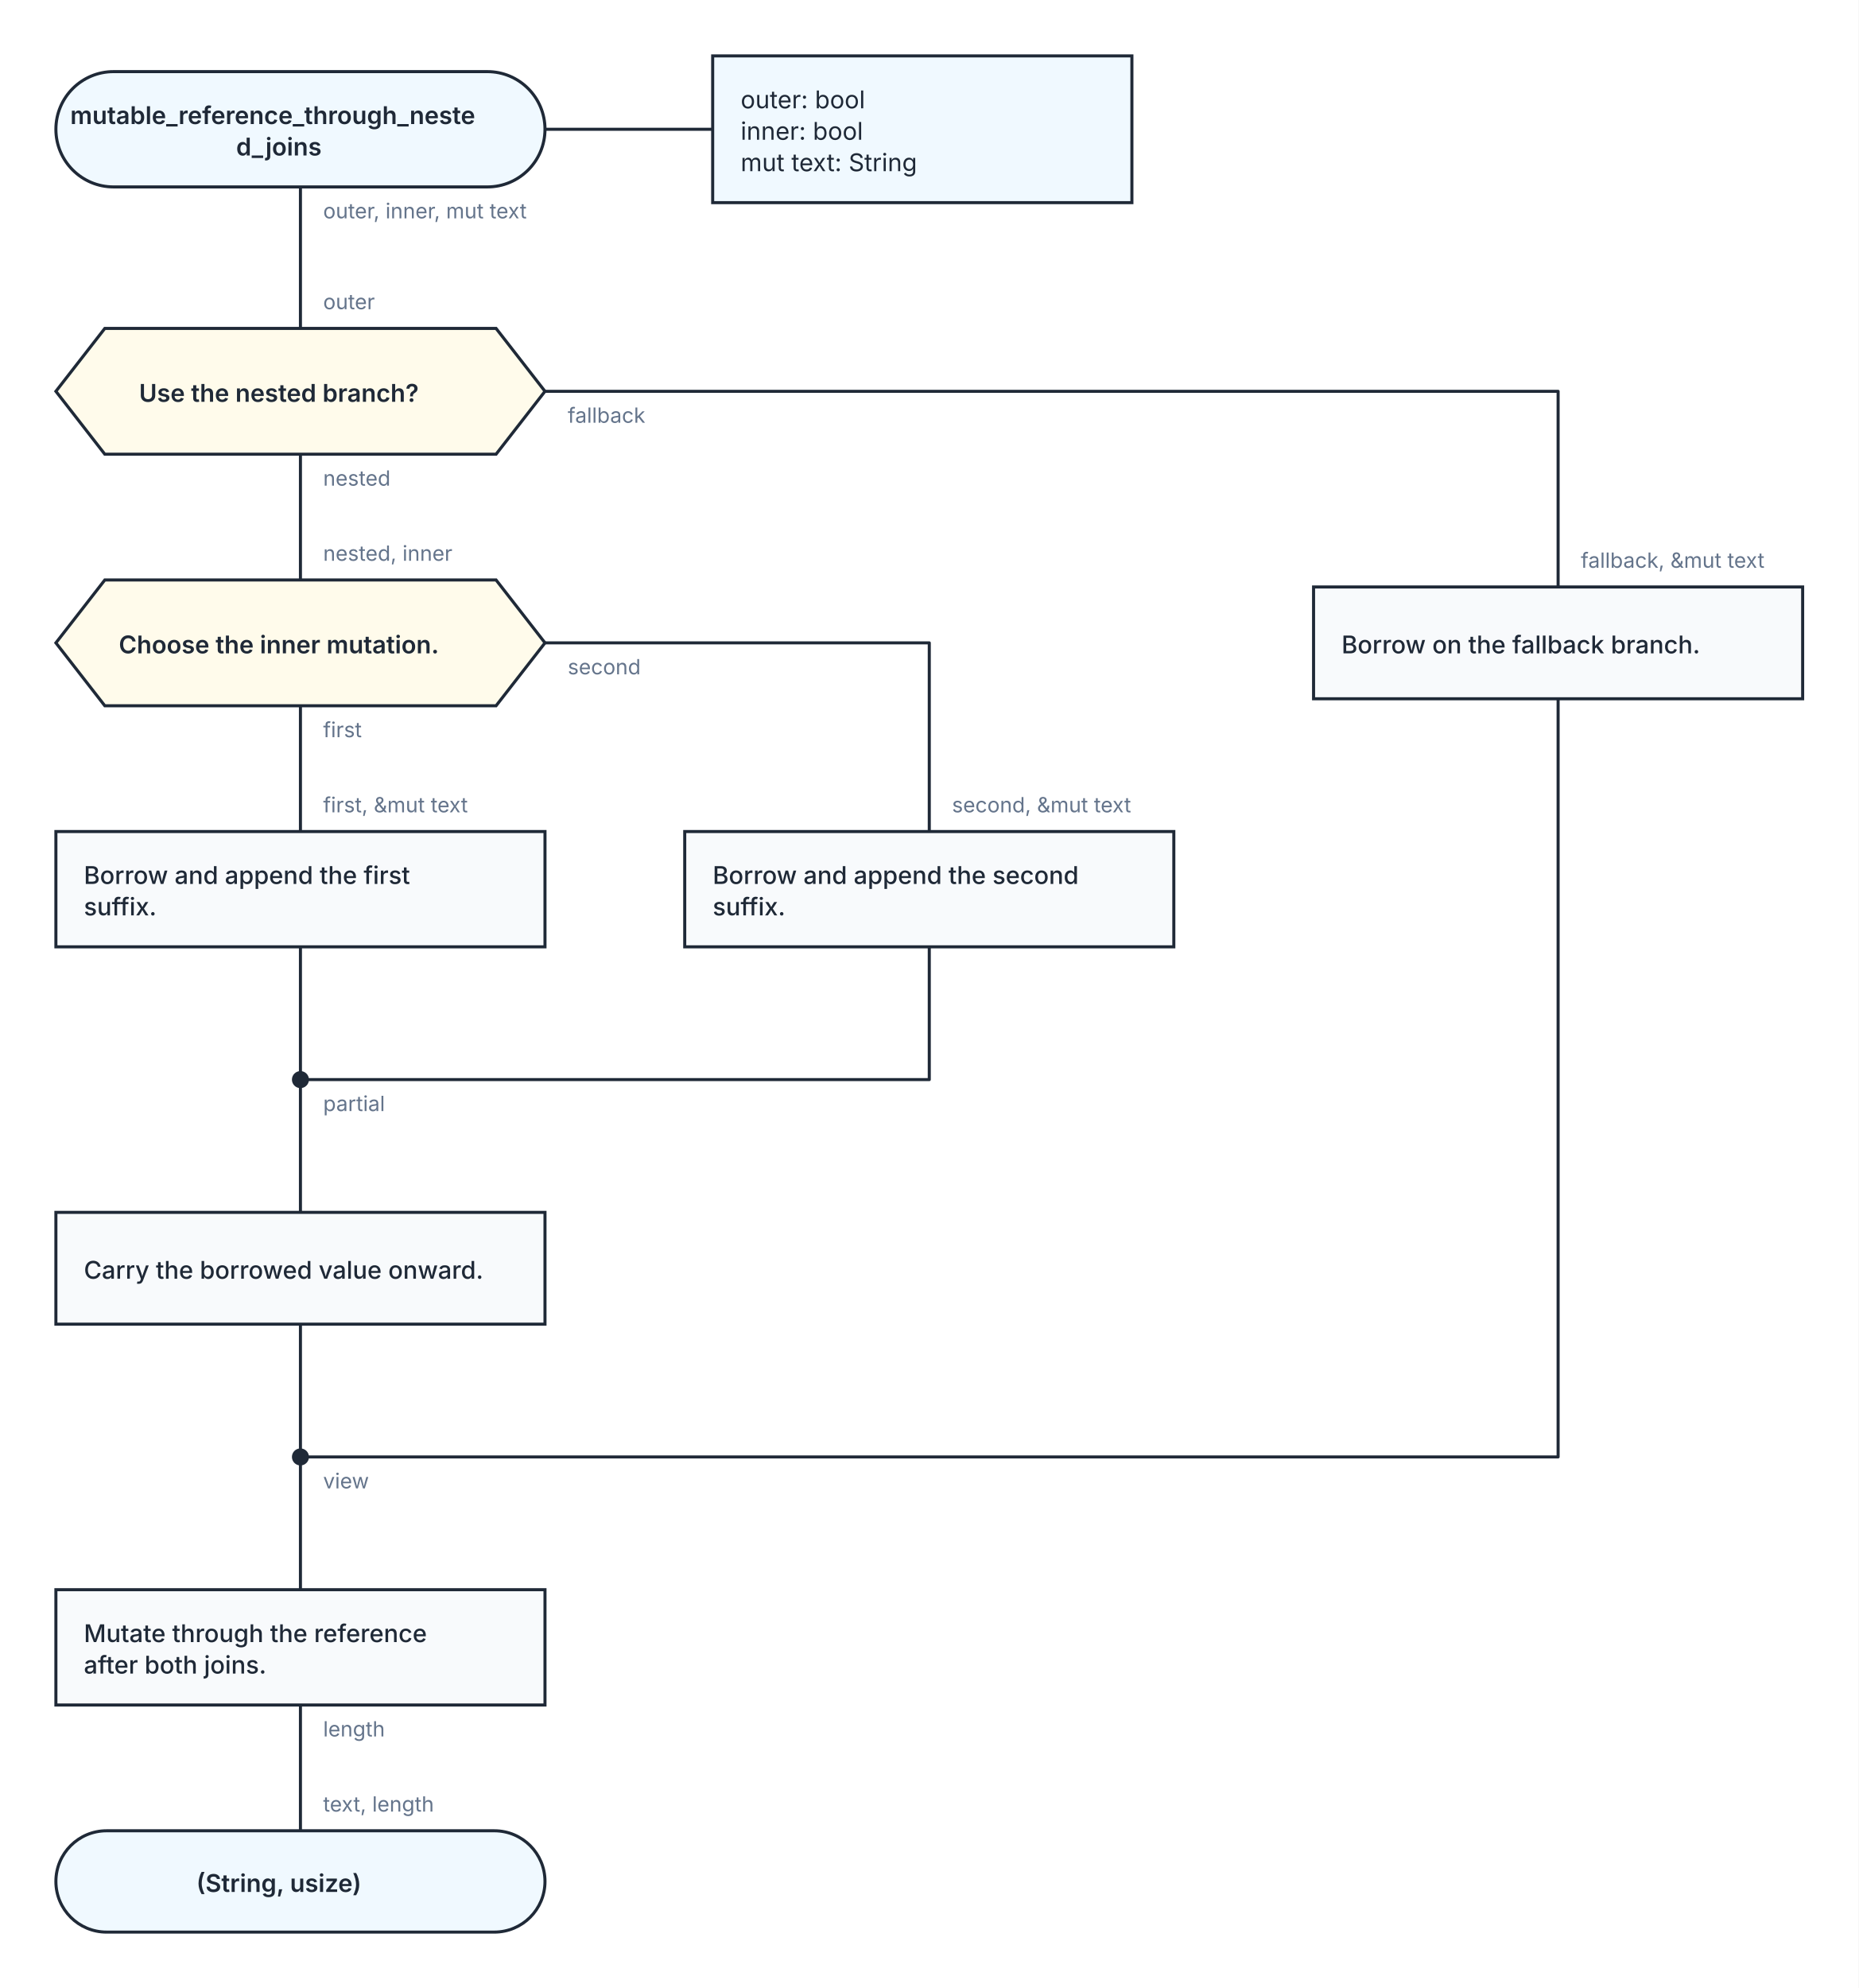
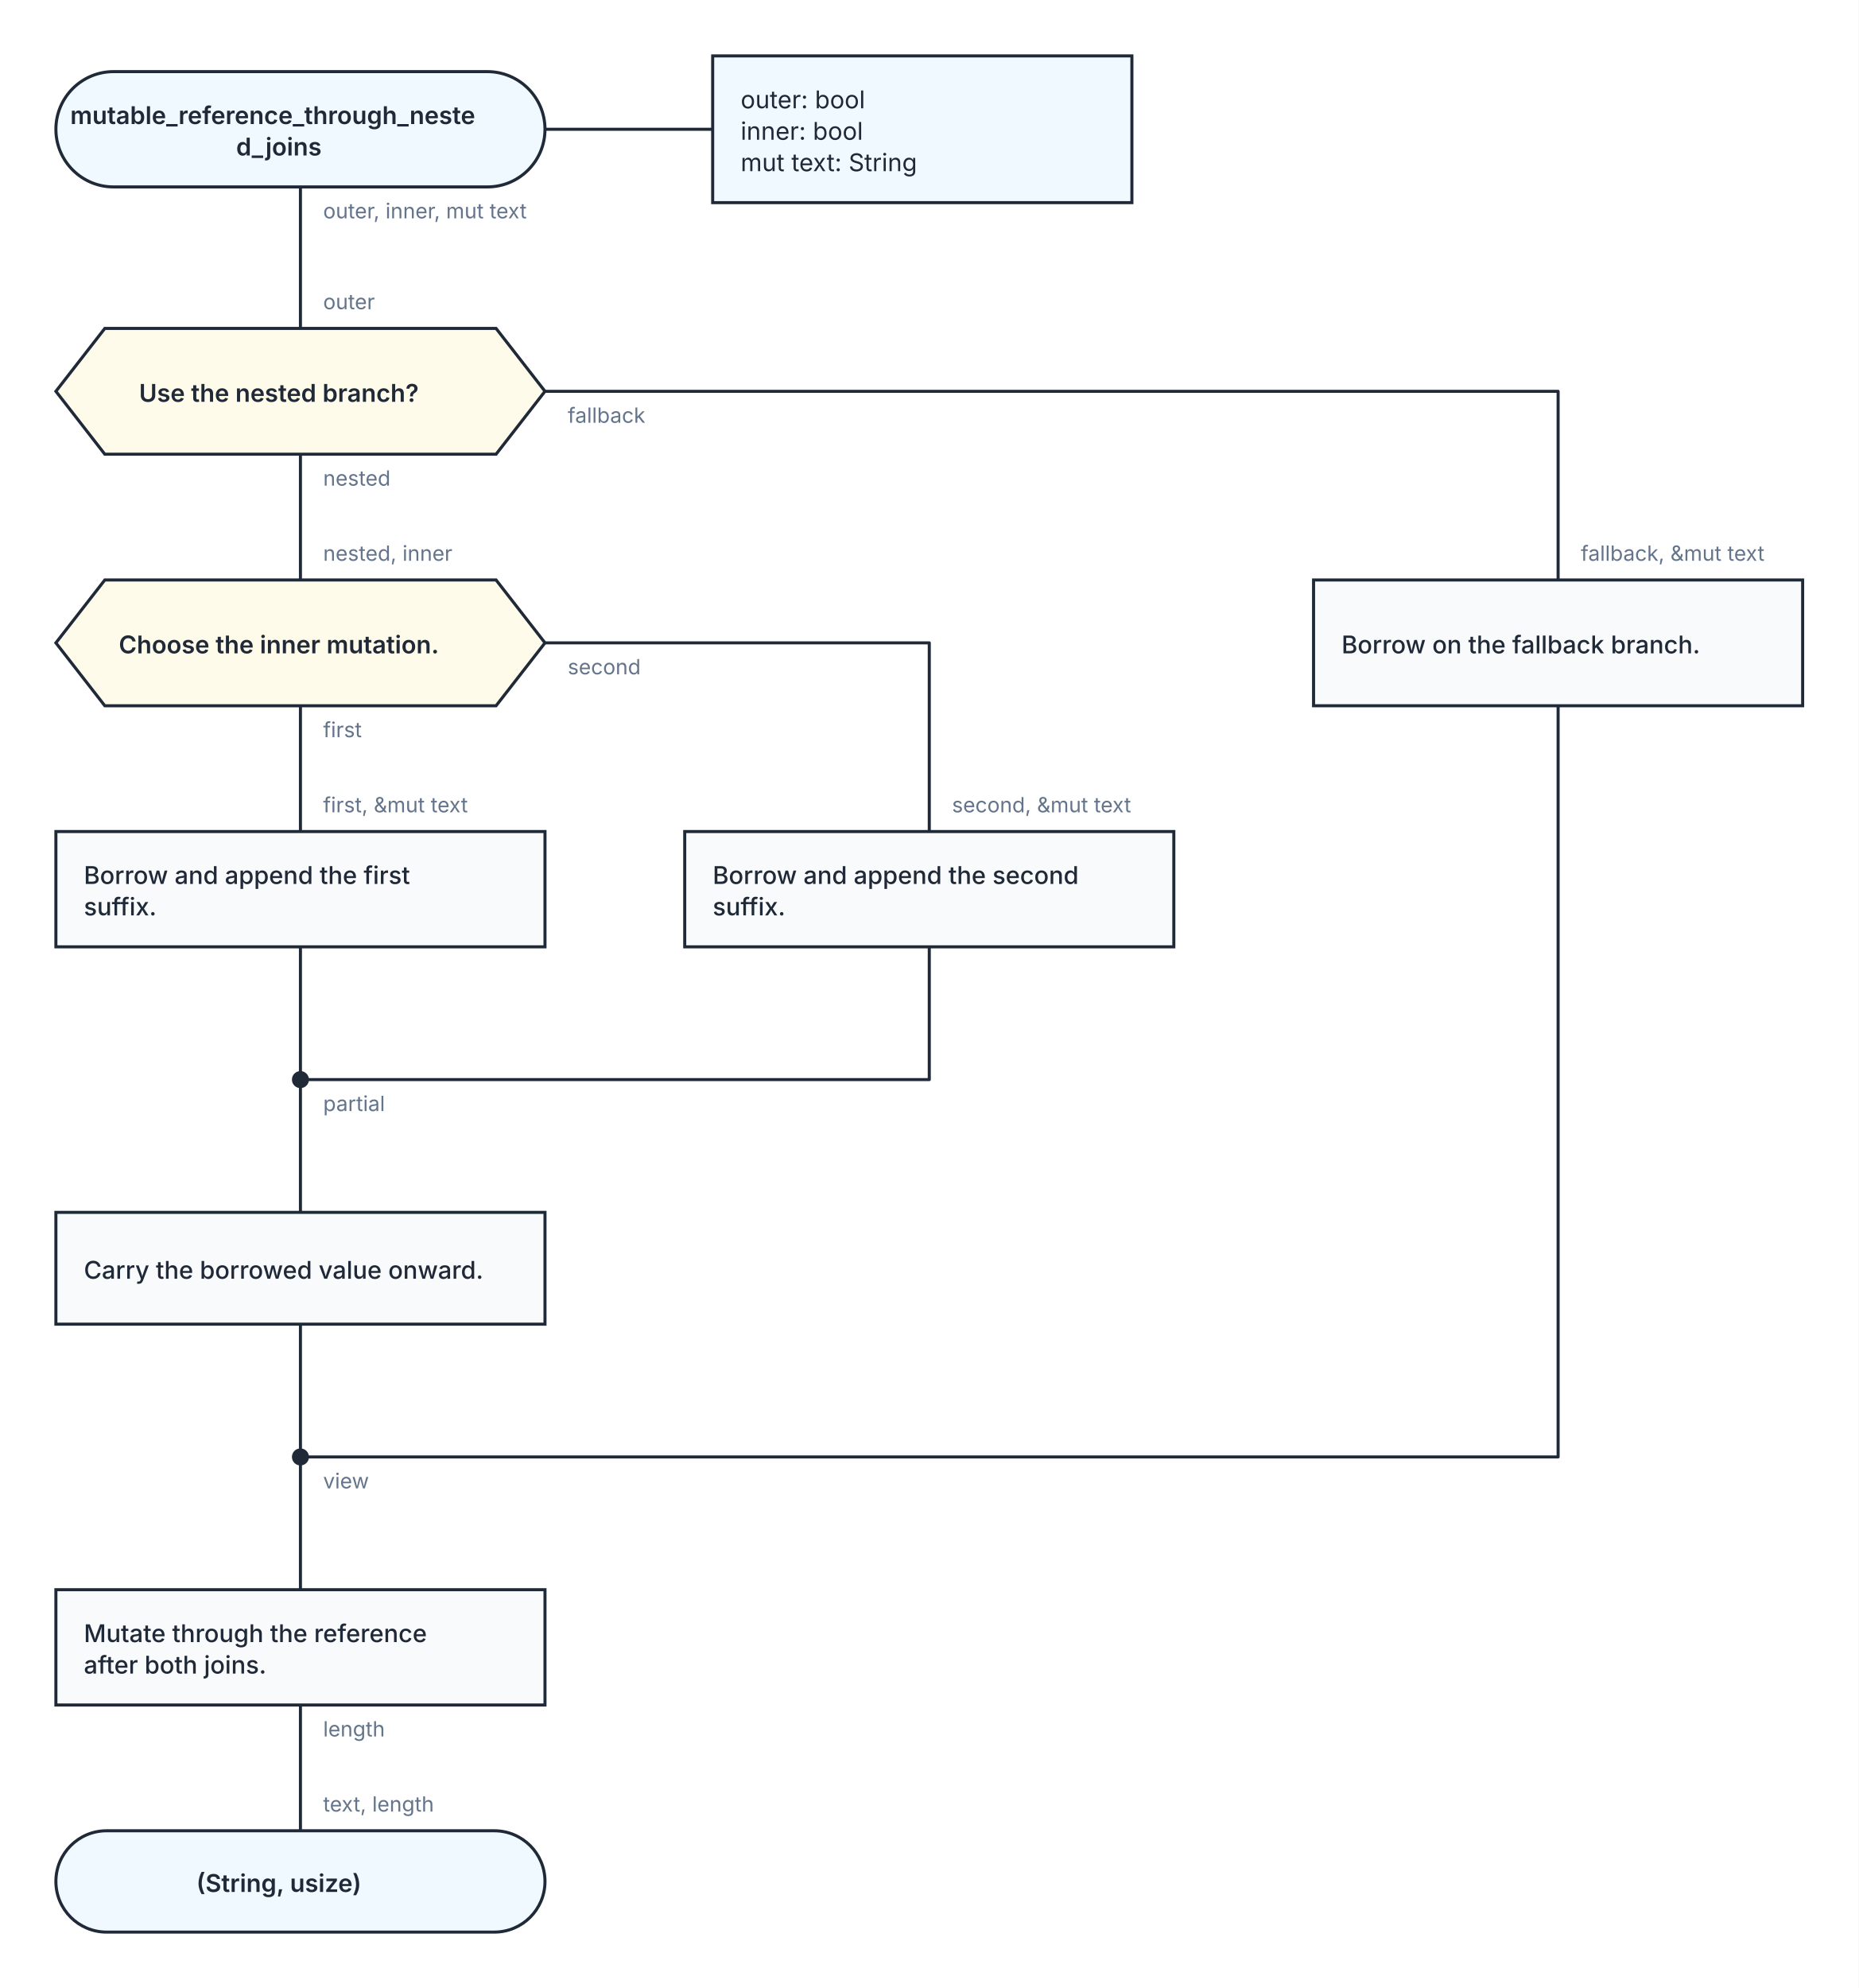
<svg xmlns="http://www.w3.org/2000/svg" width="1064" height="1138" viewBox="0 0 1064 1138" role="img" aria-labelledby="kaalang-title" aria-describedby="kaalang-description">
  <defs>
    <style>
      svg { color: #1f2937; font-family: Inter, ui-sans-serif, system-ui, -apple-system, BlinkMacSystemFont, "Segoe UI", sans-serif; text-rendering: optimizeLegibility; }
      .connection { fill: none; stroke: currentColor; stroke-width: 1.75; stroke-linecap: square; stroke-linejoin: round; }
      .connection-label { fill: #64748b; font-size: 12px; font-weight: 400; paint-order: stroke; stroke: #ffffff; stroke-width: 5px; stroke-linejoin: round; text-anchor: start; }
      .branch-label { fill: currentColor; font-weight: 500; }
      .parameter-link { fill: none; stroke: currentColor; stroke-width: 1.75; }
      .node-shape { fill: #ffffff; stroke: currentColor; stroke-width: 1.75; }
      .start .node-shape, .end .node-shape, .parameter-panel .node-shape { fill: #f0f9ff; }
      .action .node-shape, .call .node-shape { fill: #f8fafc; }
      .call-bars { fill: none; stroke: currentColor; stroke-width: 1.75; }
      .loop .node-shape { fill: #f0fdf4; stroke-width: 2; }
      .loop-marker { fill: #15803d; font-size: 20px; font-weight: 700; text-anchor: middle; }
      .question .node-shape { fill: #fffbeb; }
      .select .node-shape, .case .node-shape { fill: #f5f3ff; }
      .label { fill: currentColor; font-size: 14px; text-anchor: middle; }
      .start .label, .question .label, .select .label, .case .label, .end .label { font-weight: 600; }
      .action .label, .call .label, .loop .label { font-weight: 500; text-anchor: start; }
      .parameter-panel .label { font-weight: 400; text-anchor: start; }
      .cycle-boundary { fill: #f0fdf433; stroke: #15803d; stroke-width: 1.5; stroke-dasharray: 7 5; }
      .cycle-caption { fill: #166534; font-size: 12px; font-weight: 600; paint-order: stroke; stroke: #ffffff; stroke-width: 4px; }
    </style>
  </defs>
  <rect width="100%" height="100%" fill="#ffffff" />
  <g class="cycle-regions">
  </g>
  <g class="connections">
-     <path class="connection" d="       M 172 107 L 172 188       M 172 260 L 172 332       M 312 224 L 892 224 L 892 336       M 172 404 L 172 476       M 312 368 L 532 368 L 532 476       M 172 542 L 172 618       M 532 542 L 532 618 L 172 618       M 172 758 L 172 834       M 892 400 L 892 834 L 172 834       M 172 976 L 172 1048       M 172 618 L 172 694       M 172 834 L 172 910     " />
+     <path class="connection" d="       M 172 107 L 172 188       M 172 260 L 172 332       M 312 224 L 892 224 L 892 332       M 172 404 L 172 476       M 312 368 L 532 368 L 532 476       M 172 542 L 172 618       M 532 542 L 532 618 L 172 618       M 172 758 L 172 834       M 892 404 L 892 834 L 172 834       M 172 976 L 172 1048       M 172 618 L 172 694       M 172 834 L 172 910     " />
    <text class="connection-label" x="185" y="636" xml:space="preserve">
      <tspan x="185" dy="0">partial</tspan>
    </text>
    <text class="connection-label" x="185" y="852" xml:space="preserve">
      <tspan x="185" dy="0">view</tspan>
    </text>
    <text class="connection-label" x="185" y="125" xml:space="preserve">
      <tspan x="185" dy="0">outer, inner, mut text</tspan>
    </text>
    <text class="connection-label" x="185" y="278" xml:space="preserve">
      <tspan x="185" dy="0">nested</tspan>
    </text>
    <text class="connection-label" x="325" y="242" xml:space="preserve">
      <tspan x="325" dy="0">fallback</tspan>
    </text>
    <text class="connection-label" x="185" y="422" xml:space="preserve">
      <tspan x="185" dy="0">first</tspan>
    </text>
    <text class="connection-label" x="325" y="386" xml:space="preserve">
      <tspan x="325" dy="0">second</tspan>
    </text>
    <text class="connection-label" x="185" y="994" xml:space="preserve">
      <tspan x="185" dy="0">length</tspan>
    </text>
    <text class="connection-label" x="185" y="177" xml:space="preserve">
      <tspan x="185" dy="0">outer</tspan>
    </text>
    <text class="connection-label" x="185" y="321" xml:space="preserve">
      <tspan x="185" dy="0">nested, inner</tspan>
    </text>
    <text class="connection-label" x="185" y="465" xml:space="preserve">
      <tspan x="185" dy="0">first, &amp;mut text</tspan>
    </text>
    <text class="connection-label" x="545" y="465" xml:space="preserve">
      <tspan x="545" dy="0">second, &amp;mut text</tspan>
    </text>
-     <text class="connection-label" x="905" y="325" xml:space="preserve">
+     <text class="connection-label" x="905" y="321" xml:space="preserve">
      <tspan x="905" dy="0">fallback, &amp;mut text</tspan>
    </text>
    <text class="connection-label" x="185" y="1037" xml:space="preserve">
      <tspan x="185" dy="0">text, length</tspan>
    </text>
  </g>
  <g class="nodes">
    <path class="parameter-link" d="M 312 74 L 408 74" />
    <g class="parameter-panel" transform="translate(528 74)">
      <rect class="node-shape" x="-120" y="-42" width="240" height="84" />
      <text class="label" x="-104" y="-12" xml:space="preserve">
        <tspan x="-104" dy="0">outer: bool</tspan>
        <tspan x="-104" dy="18">inner: bool</tspan>
        <tspan x="-104" dy="18">mut text: String</tspan>
      </text>
    </g>
    <g class="node merge" transform="translate(172 618)">
      <circle class="node-shape" r="4" style="fill: currentColor" />
    </g>
    <g class="node merge" transform="translate(172 834)">
      <circle class="node-shape" r="4" style="fill: currentColor" />
    </g>
    <g class="node start" transform="translate(172 74)">
      <rect class="node-shape" x="-140" y="-33" width="280" height="66" rx="33" />
      <text class="label" y="-3" xml:space="preserve">
        <tspan x="0" dy="0">mutable_reference_through_neste</tspan>
        <tspan x="0" dy="18">d_joins</tspan>
      </text>
    </g>
    <g class="node question" transform="translate(172 224)">
      <polygon class="node-shape" points="-112,-36 112,-36 140,0 112,36 -112,36 -140,0" />
      <text class="label" y="6" xml:space="preserve">
        <tspan x="0" dy="0">Use the nested branch?</tspan>
      </text>
    </g>
    <g class="node question" transform="translate(172 368)">
      <polygon class="node-shape" points="-112,-36 112,-36 140,0 112,36 -112,36 -140,0" />
      <text class="label" y="6" xml:space="preserve">
        <tspan x="0" dy="0">Choose the inner mutation.</tspan>
      </text>
    </g>
    <g class="node action" transform="translate(172 509)">
      <rect class="node-shape" x="-140" y="-33" width="280" height="66" />
      <text class="label" y="-3" xml:space="preserve">
        <tspan x="-124" dy="0">Borrow and append the first </tspan>
        <tspan x="-124" dy="18">suffix.</tspan>
      </text>
    </g>
    <g class="node action" transform="translate(532 509)">
      <rect class="node-shape" x="-140" y="-33" width="280" height="66" />
      <text class="label" y="-3" xml:space="preserve">
        <tspan x="-124" dy="0">Borrow and append the second </tspan>
        <tspan x="-124" dy="18">suffix.</tspan>
      </text>
    </g>
    <g class="node action" transform="translate(172 726)">
      <rect class="node-shape" x="-140" y="-32" width="280" height="64" />
      <text class="label" y="6" xml:space="preserve">
        <tspan x="-124" dy="0">Carry the borrowed value onward.</tspan>
      </text>
    </g>
    <g class="node action" transform="translate(892 368)">
-       <rect class="node-shape" x="-140" y="-32" width="280" height="64" />
+       <rect class="node-shape" x="-140" y="-36" width="280" height="72" />
      <text class="label" y="6" xml:space="preserve">
        <tspan x="-124" dy="0">Borrow on the fallback branch.</tspan>
      </text>
    </g>
    <g class="node action" transform="translate(172 943)">
      <rect class="node-shape" x="-140" y="-33" width="280" height="66" />
      <text class="label" y="-3" xml:space="preserve">
        <tspan x="-124" dy="0">Mutate through the reference </tspan>
        <tspan x="-124" dy="18">after both joins.</tspan>
      </text>
    </g>
    <g class="node end" transform="translate(172 1077)">
      <rect class="node-shape" x="-140" y="-29" width="280" height="58" rx="29" />
      <text class="label" y="6" xml:space="preserve">
        <tspan x="0" dy="0">(String, usize)</tspan>
      </text>
    </g>
  </g>
</svg>
